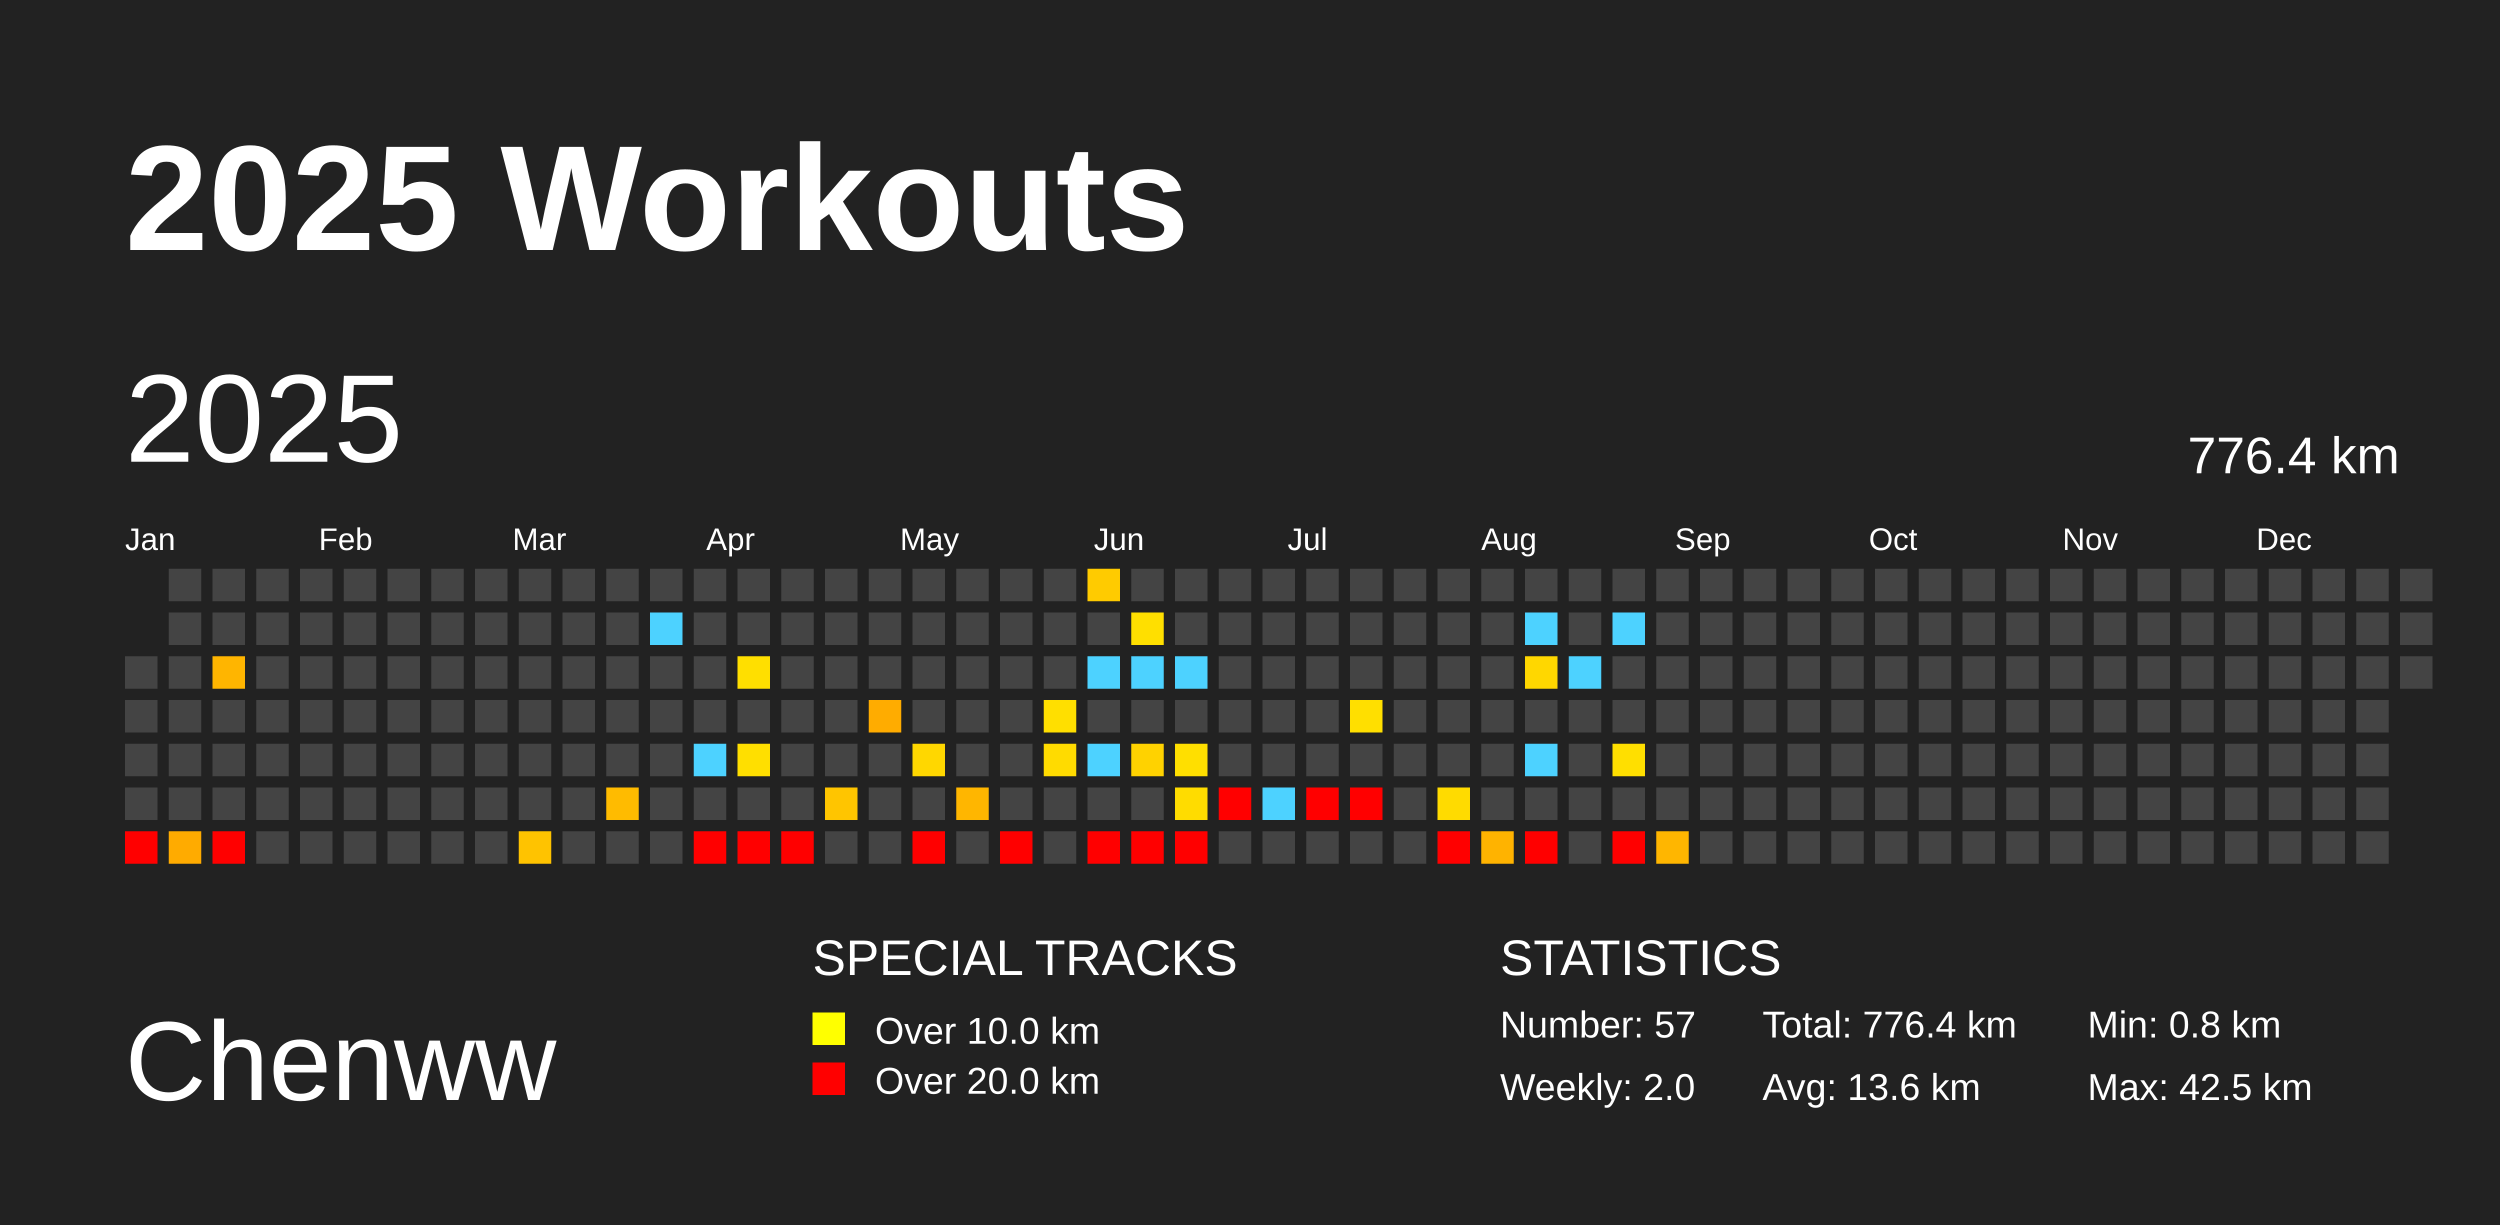
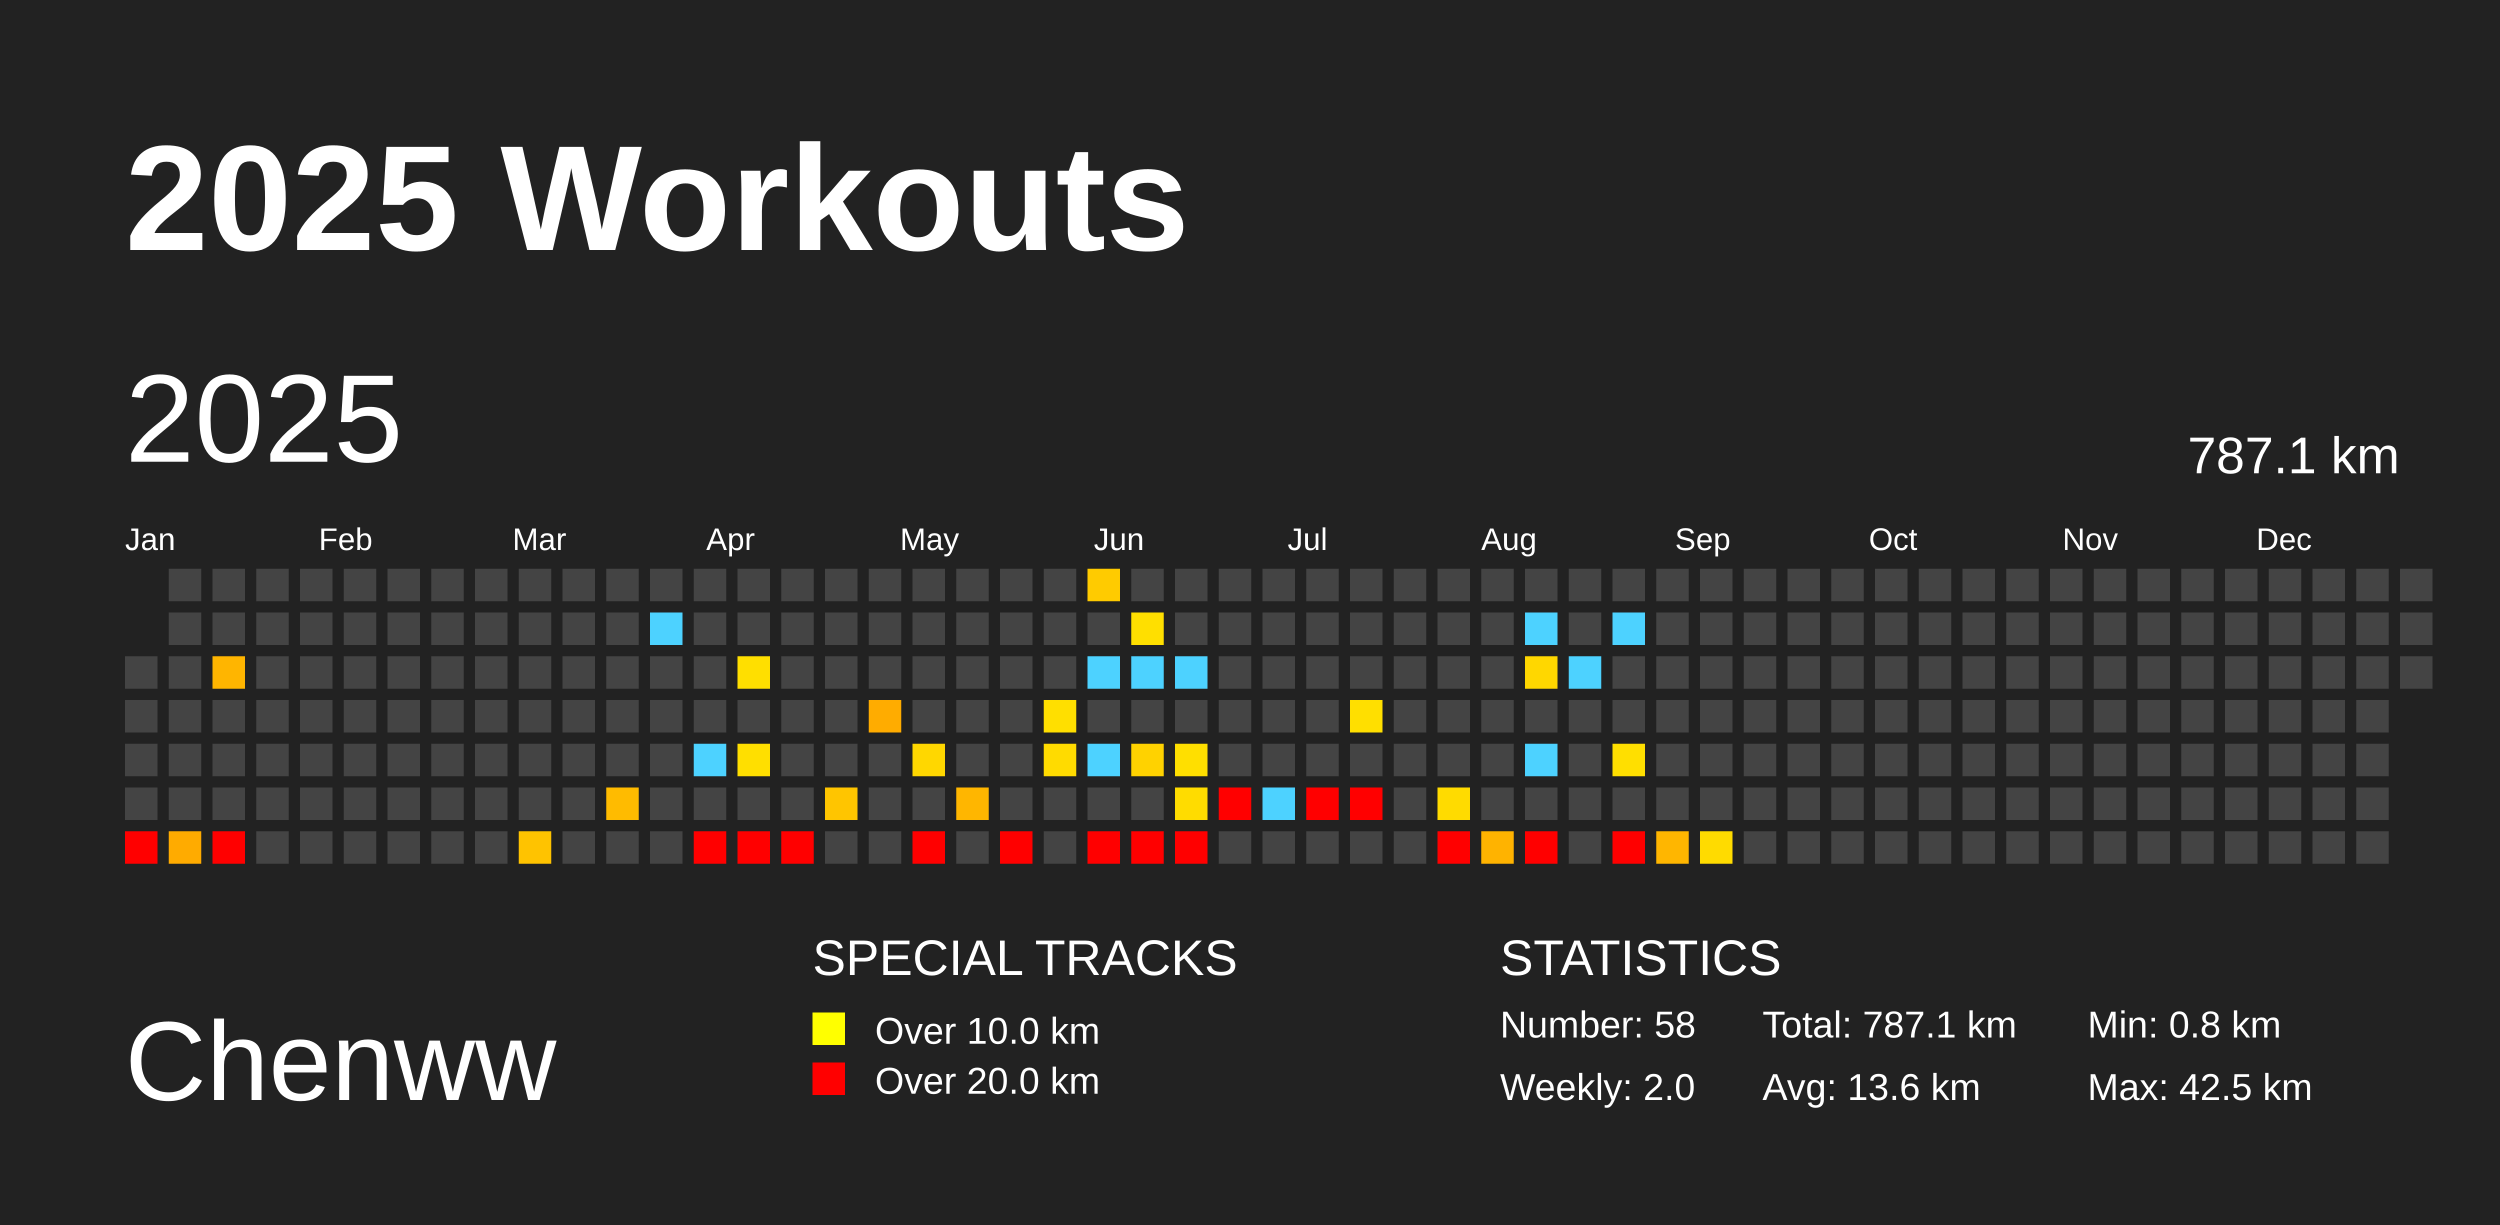
<svg xmlns="http://www.w3.org/2000/svg" baseProfile="full" height="98mm" version="1.1" viewBox="0,0,200,98" width="200mm">
  <defs />
  <rect fill="#222222" height="98" width="200" x="0" y="0" />
  <text fill="#FFFFFF" style="font-size:12px; font-family:Arial; font-weight:bold;" x="10" y="20">2025 Workouts</text>
  <text fill="#FFFFFF" style="font-size:9px; font-family:Arial" x="10" y="88">Chenww</text>
  <text fill="#FFFFFF" style="font-size:4px; font-family:Arial" x="65" y="78">SPECIAL TRACKS</text>
  <rect fill="yellow" height="2.6" width="2.6" x="65" y="81" />
  <text fill="#FFFFFF" style="font-size:3px; font-family:Arial" x="70" y="83.5">Over 10.0 km</text>
  <rect fill="red" height="2.6" width="2.6" x="65" y="85" />
  <text fill="#FFFFFF" style="font-size:3px; font-family:Arial" x="70" y="87.5">Over 20.0 km</text>
  <text fill="#FFFFFF" style="font-size:4px; font-family:Arial" x="120" y="78">STATISTICS</text>
-   <text fill="#FFFFFF" style="font-size:3px; font-family:Arial" x="120" y="83">Number: 57</text>
+   <text fill="#FFFFFF" style="font-size:3px; font-family:Arial" x="120" y="83">Number: 58</text>
  <text fill="#FFFFFF" style="font-size:3px; font-family:Arial" x="120" y="88">Weekly: 2.0</text>
-   <text fill="#FFFFFF" style="font-size:3px; font-family:Arial" x="141" y="83">Total: 776.4 km</text>
+   <text fill="#FFFFFF" style="font-size:3px; font-family:Arial" x="141" y="83">Total: 787.1 km</text>
  <text fill="#FFFFFF" style="font-size:3px; font-family:Arial" x="141" y="88">Avg: 13.6 km</text>
  <text fill="#FFFFFF" style="font-size:3px; font-family:Arial" x="167" y="83">Min: 0.8 km</text>
  <text fill="#FFFFFF" style="font-size:3px; font-family:Arial" x="167" y="88">Max: 42.5 km</text>
  <text dominant-baseline="hanging" fill="#FFFFFF" style="font-size:10.0px; font-family:Arial;" x="10" y="30">2025</text>
-   <text dominant-baseline="hanging" fill="#FFFFFF" style="font-size:4.125px; font-family:Arial;" x="175" y="35">776.4 km</text>
+   <text dominant-baseline="hanging" fill="#FFFFFF" style="font-size:4.125px; font-family:Arial;" x="175" y="35">787.1 km</text>
  <text fill="#FFFFFF" style="font-size:2.5px; font-family:Arial" x="10.0" y="44">Jan</text>
  <text fill="#FFFFFF" style="font-size:2.5px; font-family:Arial" x="25.5" y="44">Feb</text>
  <text fill="#FFFFFF" style="font-size:2.5px; font-family:Arial" x="41.0" y="44">Mar</text>
  <text fill="#FFFFFF" style="font-size:2.5px; font-family:Arial" x="56.5" y="44">Apr</text>
  <text fill="#FFFFFF" style="font-size:2.5px; font-family:Arial" x="72.0" y="44">May</text>
  <text fill="#FFFFFF" style="font-size:2.5px; font-family:Arial" x="87.5" y="44">Jun</text>
  <text fill="#FFFFFF" style="font-size:2.5px; font-family:Arial" x="103.0" y="44">Jul</text>
  <text fill="#FFFFFF" style="font-size:2.5px; font-family:Arial" x="118.5" y="44">Aug</text>
  <text fill="#FFFFFF" style="font-size:2.5px; font-family:Arial" x="134.0" y="44">Sep</text>
  <text fill="#FFFFFF" style="font-size:2.5px; font-family:Arial" x="149.5" y="44">Oct</text>
  <text fill="#FFFFFF" style="font-size:2.5px; font-family:Arial" x="165.0" y="44">Nov</text>
  <text fill="#FFFFFF" style="font-size:2.5px; font-family:Arial" x="180.5" y="44">Dec</text>
  <rect fill="#444444" height="2.6" width="2.6" x="10.0" y="52.5" />
  <rect fill="#444444" height="2.6" width="2.6" x="10.0" y="56.0" />
  <rect fill="#444444" height="2.6" width="2.6" x="10.0" y="59.5" />
  <rect fill="#444444" height="2.6" width="2.6" x="10.0" y="63.0" />
  <rect fill="red" height="2.6" width="2.6" x="10.0" y="66.5" />
  <rect fill="#444444" height="2.6" width="2.6" x="13.5" y="45.5" />
  <rect fill="#444444" height="2.6" width="2.6" x="13.5" y="49.0" />
  <rect fill="#444444" height="2.6" width="2.6" x="13.5" y="52.5" />
  <rect fill="#444444" height="2.6" width="2.6" x="13.5" y="56.0" />
  <rect fill="#444444" height="2.6" width="2.6" x="13.5" y="59.5" />
  <rect fill="#444444" height="2.6" width="2.6" x="13.5" y="63.0" />
  <rect fill="#ffab00" height="2.6" width="2.6" x="13.5" y="66.5" />
  <rect fill="#444444" height="2.6" width="2.6" x="17.0" y="45.5" />
  <rect fill="#444444" height="2.6" width="2.6" x="17.0" y="49.0" />
  <rect fill="#ffb500" height="2.6" width="2.6" x="17.0" y="52.5" />
  <rect fill="#444444" height="2.6" width="2.6" x="17.0" y="56.0" />
  <rect fill="#444444" height="2.6" width="2.6" x="17.0" y="59.5" />
  <rect fill="#444444" height="2.6" width="2.6" x="17.0" y="63.0" />
  <rect fill="red" height="2.6" width="2.6" x="17.0" y="66.5" />
  <rect fill="#444444" height="2.6" width="2.6" x="20.5" y="45.5" />
  <rect fill="#444444" height="2.6" width="2.6" x="20.5" y="49.0" />
  <rect fill="#444444" height="2.6" width="2.6" x="20.5" y="52.5" />
  <rect fill="#444444" height="2.6" width="2.6" x="20.5" y="56.0" />
  <rect fill="#444444" height="2.6" width="2.6" x="20.5" y="59.5" />
  <rect fill="#444444" height="2.6" width="2.6" x="20.5" y="63.0" />
  <rect fill="#444444" height="2.6" width="2.6" x="20.5" y="66.5" />
  <rect fill="#444444" height="2.6" width="2.6" x="24.0" y="45.5" />
  <rect fill="#444444" height="2.6" width="2.6" x="24.0" y="49.0" />
  <rect fill="#444444" height="2.6" width="2.6" x="24.0" y="52.5" />
  <rect fill="#444444" height="2.6" width="2.6" x="24.0" y="56.0" />
  <rect fill="#444444" height="2.6" width="2.6" x="24.0" y="59.5" />
  <rect fill="#444444" height="2.6" width="2.6" x="24.0" y="63.0" />
  <rect fill="#444444" height="2.6" width="2.6" x="24.0" y="66.5" />
  <rect fill="#444444" height="2.6" width="2.6" x="27.5" y="45.5" />
  <rect fill="#444444" height="2.6" width="2.6" x="27.5" y="49.0" />
  <rect fill="#444444" height="2.6" width="2.6" x="27.5" y="52.5" />
  <rect fill="#444444" height="2.6" width="2.6" x="27.5" y="56.0" />
  <rect fill="#444444" height="2.6" width="2.6" x="27.5" y="59.5" />
  <rect fill="#444444" height="2.6" width="2.6" x="27.5" y="63.0" />
  <rect fill="#444444" height="2.6" width="2.6" x="27.5" y="66.5" />
  <rect fill="#444444" height="2.6" width="2.6" x="31.0" y="45.5" />
  <rect fill="#444444" height="2.6" width="2.6" x="31.0" y="49.0" />
  <rect fill="#444444" height="2.6" width="2.6" x="31.0" y="52.5" />
  <rect fill="#444444" height="2.6" width="2.6" x="31.0" y="56.0" />
  <rect fill="#444444" height="2.6" width="2.6" x="31.0" y="59.5" />
  <rect fill="#444444" height="2.6" width="2.6" x="31.0" y="63.0" />
  <rect fill="#444444" height="2.6" width="2.6" x="31.0" y="66.5" />
  <rect fill="#444444" height="2.6" width="2.6" x="34.5" y="45.5" />
  <rect fill="#444444" height="2.6" width="2.6" x="34.5" y="49.0" />
  <rect fill="#444444" height="2.6" width="2.6" x="34.5" y="52.5" />
  <rect fill="#444444" height="2.6" width="2.6" x="34.5" y="56.0" />
  <rect fill="#444444" height="2.6" width="2.6" x="34.5" y="59.5" />
  <rect fill="#444444" height="2.6" width="2.6" x="34.5" y="63.0" />
  <rect fill="#444444" height="2.6" width="2.6" x="34.5" y="66.5" />
  <rect fill="#444444" height="2.6" width="2.6" x="38.0" y="45.5" />
  <rect fill="#444444" height="2.6" width="2.6" x="38.0" y="49.0" />
  <rect fill="#444444" height="2.6" width="2.6" x="38.0" y="52.5" />
  <rect fill="#444444" height="2.6" width="2.6" x="38.0" y="56.0" />
  <rect fill="#444444" height="2.6" width="2.6" x="38.0" y="59.5" />
  <rect fill="#444444" height="2.6" width="2.6" x="38.0" y="63.0" />
  <rect fill="#444444" height="2.6" width="2.6" x="38.0" y="66.5" />
  <rect fill="#444444" height="2.6" width="2.6" x="41.5" y="45.5" />
  <rect fill="#444444" height="2.6" width="2.6" x="41.5" y="49.0" />
  <rect fill="#444444" height="2.6" width="2.6" x="41.5" y="52.5" />
  <rect fill="#444444" height="2.6" width="2.6" x="41.5" y="56.0" />
  <rect fill="#444444" height="2.6" width="2.6" x="41.5" y="59.5" />
  <rect fill="#444444" height="2.6" width="2.6" x="41.5" y="63.0" />
  <rect fill="#ffc300" height="2.6" width="2.6" x="41.5" y="66.5" />
  <rect fill="#444444" height="2.6" width="2.6" x="45.0" y="45.5" />
  <rect fill="#444444" height="2.6" width="2.6" x="45.0" y="49.0" />
  <rect fill="#444444" height="2.6" width="2.6" x="45.0" y="52.5" />
  <rect fill="#444444" height="2.6" width="2.6" x="45.0" y="56.0" />
  <rect fill="#444444" height="2.6" width="2.6" x="45.0" y="59.5" />
  <rect fill="#444444" height="2.6" width="2.6" x="45.0" y="63.0" />
  <rect fill="#444444" height="2.6" width="2.6" x="45.0" y="66.5" />
  <rect fill="#444444" height="2.6" width="2.6" x="48.5" y="45.5" />
  <rect fill="#444444" height="2.6" width="2.6" x="48.5" y="49.0" />
  <rect fill="#444444" height="2.6" width="2.6" x="48.5" y="52.5" />
  <rect fill="#444444" height="2.6" width="2.6" x="48.5" y="56.0" />
  <rect fill="#444444" height="2.6" width="2.6" x="48.5" y="59.5" />
  <rect fill="#ffbb00" height="2.6" width="2.6" x="48.5" y="63.0" />
  <rect fill="#444444" height="2.6" width="2.6" x="48.5" y="66.5" />
  <rect fill="#444444" height="2.6" width="2.6" x="52.0" y="45.5" />
  <rect fill="#4dd2ff" height="2.6" width="2.6" x="52.0" y="49.0" />
  <rect fill="#444444" height="2.6" width="2.6" x="52.0" y="52.5" />
  <rect fill="#444444" height="2.6" width="2.6" x="52.0" y="56.0" />
  <rect fill="#444444" height="2.6" width="2.6" x="52.0" y="59.5" />
  <rect fill="#444444" height="2.6" width="2.6" x="52.0" y="63.0" />
  <rect fill="#444444" height="2.6" width="2.6" x="52.0" y="66.5" />
  <rect fill="#444444" height="2.6" width="2.6" x="55.5" y="45.5" />
  <rect fill="#444444" height="2.6" width="2.6" x="55.5" y="49.0" />
  <rect fill="#444444" height="2.6" width="2.6" x="55.5" y="52.5" />
  <rect fill="#444444" height="2.6" width="2.6" x="55.5" y="56.0" />
  <rect fill="#4dd2ff" height="2.6" width="2.6" x="55.5" y="59.5" />
  <rect fill="#444444" height="2.6" width="2.6" x="55.5" y="63.0" />
  <rect fill="red" height="2.6" width="2.6" x="55.5" y="66.5" />
  <rect fill="#444444" height="2.6" width="2.6" x="59.0" y="45.5" />
  <rect fill="#444444" height="2.6" width="2.6" x="59.0" y="49.0" />
  <rect fill="#ffdf00" height="2.6" width="2.6" x="59.0" y="52.5" />
  <rect fill="#444444" height="2.6" width="2.6" x="59.0" y="56.0" />
  <rect fill="#ffdf00" height="2.6" width="2.6" x="59.0" y="59.5" />
  <rect fill="#444444" height="2.6" width="2.6" x="59.0" y="63.0" />
  <rect fill="red" height="2.6" width="2.6" x="59.0" y="66.5" />
  <rect fill="#444444" height="2.6" width="2.6" x="62.5" y="45.5" />
  <rect fill="#444444" height="2.6" width="2.6" x="62.5" y="49.0" />
  <rect fill="#444444" height="2.6" width="2.6" x="62.5" y="52.5" />
  <rect fill="#444444" height="2.6" width="2.6" x="62.5" y="56.0" />
  <rect fill="#444444" height="2.6" width="2.6" x="62.5" y="59.5" />
  <rect fill="#444444" height="2.6" width="2.6" x="62.5" y="63.0" />
  <rect fill="red" height="2.6" width="2.6" x="62.5" y="66.5" />
  <rect fill="#444444" height="2.6" width="2.6" x="66.0" y="45.5" />
  <rect fill="#444444" height="2.6" width="2.6" x="66.0" y="49.0" />
  <rect fill="#444444" height="2.6" width="2.6" x="66.0" y="52.5" />
  <rect fill="#444444" height="2.6" width="2.6" x="66.0" y="56.0" />
  <rect fill="#444444" height="2.6" width="2.6" x="66.0" y="59.5" />
  <rect fill="#ffc500" height="2.6" width="2.6" x="66.0" y="63.0" />
  <rect fill="#444444" height="2.6" width="2.6" x="66.0" y="66.5" />
  <rect fill="#444444" height="2.6" width="2.6" x="69.5" y="45.5" />
  <rect fill="#444444" height="2.6" width="2.6" x="69.5" y="49.0" />
  <rect fill="#444444" height="2.6" width="2.6" x="69.5" y="52.5" />
  <rect fill="#ffac00" height="2.6" width="2.6" x="69.5" y="56.0" />
  <rect fill="#444444" height="2.6" width="2.6" x="69.5" y="59.5" />
  <rect fill="#444444" height="2.6" width="2.6" x="69.5" y="63.0" />
  <rect fill="#444444" height="2.6" width="2.6" x="69.5" y="66.5" />
  <rect fill="#444444" height="2.6" width="2.6" x="73.0" y="45.5" />
  <rect fill="#444444" height="2.6" width="2.6" x="73.0" y="49.0" />
  <rect fill="#444444" height="2.6" width="2.6" x="73.0" y="52.5" />
  <rect fill="#444444" height="2.6" width="2.6" x="73.0" y="56.0" />
  <rect fill="#ffd700" height="2.6" width="2.6" x="73.0" y="59.5" />
  <rect fill="#444444" height="2.6" width="2.6" x="73.0" y="63.0" />
  <rect fill="red" height="2.6" width="2.6" x="73.0" y="66.5" />
  <rect fill="#444444" height="2.6" width="2.6" x="76.5" y="45.5" />
  <rect fill="#444444" height="2.6" width="2.6" x="76.5" y="49.0" />
  <rect fill="#444444" height="2.6" width="2.6" x="76.5" y="52.5" />
  <rect fill="#444444" height="2.6" width="2.6" x="76.5" y="56.0" />
  <rect fill="#444444" height="2.6" width="2.6" x="76.5" y="59.5" />
  <rect fill="#ffb600" height="2.6" width="2.6" x="76.5" y="63.0" />
  <rect fill="#444444" height="2.6" width="2.6" x="76.5" y="66.5" />
  <rect fill="#444444" height="2.6" width="2.6" x="80.0" y="45.5" />
  <rect fill="#444444" height="2.6" width="2.6" x="80.0" y="49.0" />
  <rect fill="#444444" height="2.6" width="2.6" x="80.0" y="52.5" />
  <rect fill="#444444" height="2.6" width="2.6" x="80.0" y="56.0" />
  <rect fill="#444444" height="2.6" width="2.6" x="80.0" y="59.5" />
  <rect fill="#444444" height="2.6" width="2.6" x="80.0" y="63.0" />
  <rect fill="red" height="2.6" width="2.6" x="80.0" y="66.5" />
  <rect fill="#444444" height="2.6" width="2.6" x="83.5" y="45.5" />
  <rect fill="#444444" height="2.6" width="2.6" x="83.5" y="49.0" />
  <rect fill="#444444" height="2.6" width="2.6" x="83.5" y="52.5" />
  <rect fill="#ffdf00" height="2.6" width="2.6" x="83.5" y="56.0" />
  <rect fill="#ffdb00" height="2.6" width="2.6" x="83.5" y="59.5" />
  <rect fill="#444444" height="2.6" width="2.6" x="83.5" y="63.0" />
  <rect fill="#444444" height="2.6" width="2.6" x="83.5" y="66.5" />
  <rect fill="#ffcb00" height="2.6" width="2.6" x="87.0" y="45.5" />
  <rect fill="#444444" height="2.6" width="2.6" x="87.0" y="49.0" />
  <rect fill="#4dd2ff" height="2.6" width="2.6" x="87.0" y="52.5" />
  <rect fill="#444444" height="2.6" width="2.6" x="87.0" y="56.0" />
  <rect fill="#4dd2ff" height="2.6" width="2.6" x="87.0" y="59.5" />
  <rect fill="#444444" height="2.6" width="2.6" x="87.0" y="63.0" />
  <rect fill="red" height="2.6" width="2.6" x="87.0" y="66.5" />
  <rect fill="#444444" height="2.6" width="2.6" x="90.5" y="45.5" />
  <rect fill="#ffdf00" height="2.6" width="2.6" x="90.5" y="49.0" />
  <rect fill="#4dd2ff" height="2.6" width="2.6" x="90.5" y="52.5" />
  <rect fill="#444444" height="2.6" width="2.6" x="90.5" y="56.0" />
  <rect fill="#ffd200" height="2.6" width="2.6" x="90.5" y="59.5" />
  <rect fill="#444444" height="2.6" width="2.6" x="90.5" y="63.0" />
  <rect fill="red" height="2.6" width="2.6" x="90.5" y="66.5" />
  <rect fill="#444444" height="2.6" width="2.6" x="94.0" y="45.5" />
  <rect fill="#444444" height="2.6" width="2.6" x="94.0" y="49.0" />
  <rect fill="#4dd2ff" height="2.6" width="2.6" x="94.0" y="52.5" />
  <rect fill="#444444" height="2.6" width="2.6" x="94.0" y="56.0" />
  <rect fill="#ffdf00" height="2.6" width="2.6" x="94.0" y="59.5" />
  <rect fill="#ffdc00" height="2.6" width="2.6" x="94.0" y="63.0" />
  <rect fill="red" height="2.6" width="2.6" x="94.0" y="66.5" />
  <rect fill="#444444" height="2.6" width="2.6" x="97.5" y="45.5" />
  <rect fill="#444444" height="2.6" width="2.6" x="97.5" y="49.0" />
  <rect fill="#444444" height="2.6" width="2.6" x="97.5" y="52.5" />
  <rect fill="#444444" height="2.6" width="2.6" x="97.5" y="56.0" />
  <rect fill="#444444" height="2.6" width="2.6" x="97.5" y="59.5" />
  <rect fill="red" height="2.6" width="2.6" x="97.5" y="63.0" />
  <rect fill="#444444" height="2.6" width="2.6" x="97.5" y="66.5" />
  <rect fill="#444444" height="2.6" width="2.6" x="101.0" y="45.5" />
  <rect fill="#444444" height="2.6" width="2.6" x="101.0" y="49.0" />
  <rect fill="#444444" height="2.6" width="2.6" x="101.0" y="52.5" />
  <rect fill="#444444" height="2.6" width="2.6" x="101.0" y="56.0" />
  <rect fill="#444444" height="2.6" width="2.6" x="101.0" y="59.5" />
  <rect fill="#4dd2ff" height="2.6" width="2.6" x="101.0" y="63.0" />
  <rect fill="#444444" height="2.6" width="2.6" x="101.0" y="66.5" />
  <rect fill="#444444" height="2.6" width="2.6" x="104.5" y="45.5" />
  <rect fill="#444444" height="2.6" width="2.6" x="104.5" y="49.0" />
  <rect fill="#444444" height="2.6" width="2.6" x="104.5" y="52.5" />
  <rect fill="#444444" height="2.6" width="2.6" x="104.5" y="56.0" />
  <rect fill="#444444" height="2.6" width="2.6" x="104.5" y="59.5" />
  <rect fill="red" height="2.6" width="2.6" x="104.5" y="63.0" />
  <rect fill="#444444" height="2.6" width="2.6" x="104.5" y="66.5" />
  <rect fill="#444444" height="2.6" width="2.6" x="108.0" y="45.5" />
  <rect fill="#444444" height="2.6" width="2.6" x="108.0" y="49.0" />
  <rect fill="#444444" height="2.6" width="2.6" x="108.0" y="52.5" />
  <rect fill="#ffdf00" height="2.6" width="2.6" x="108.0" y="56.0" />
  <rect fill="#444444" height="2.6" width="2.6" x="108.0" y="59.5" />
  <rect fill="red" height="2.6" width="2.6" x="108.0" y="63.0" />
  <rect fill="#444444" height="2.6" width="2.6" x="108.0" y="66.5" />
  <rect fill="#444444" height="2.6" width="2.6" x="111.5" y="45.5" />
  <rect fill="#444444" height="2.6" width="2.6" x="111.5" y="49.0" />
  <rect fill="#444444" height="2.6" width="2.6" x="111.5" y="52.5" />
  <rect fill="#444444" height="2.6" width="2.6" x="111.5" y="56.0" />
  <rect fill="#444444" height="2.6" width="2.6" x="111.5" y="59.5" />
  <rect fill="#444444" height="2.6" width="2.6" x="111.5" y="63.0" />
  <rect fill="#444444" height="2.6" width="2.6" x="111.5" y="66.5" />
  <rect fill="#444444" height="2.6" width="2.6" x="115.0" y="45.5" />
  <rect fill="#444444" height="2.6" width="2.6" x="115.0" y="49.0" />
  <rect fill="#444444" height="2.6" width="2.6" x="115.0" y="52.5" />
  <rect fill="#444444" height="2.6" width="2.6" x="115.0" y="56.0" />
  <rect fill="#444444" height="2.6" width="2.6" x="115.0" y="59.5" />
  <rect fill="#ffdb00" height="2.6" width="2.6" x="115.0" y="63.0" />
  <rect fill="red" height="2.6" width="2.6" x="115.0" y="66.5" />
  <rect fill="#444444" height="2.6" width="2.6" x="118.5" y="45.5" />
  <rect fill="#444444" height="2.6" width="2.6" x="118.5" y="49.0" />
  <rect fill="#444444" height="2.6" width="2.6" x="118.5" y="52.5" />
  <rect fill="#444444" height="2.6" width="2.6" x="118.5" y="56.0" />
  <rect fill="#444444" height="2.6" width="2.6" x="118.5" y="59.5" />
  <rect fill="#444444" height="2.6" width="2.6" x="118.5" y="63.0" />
  <rect fill="#ffb300" height="2.6" width="2.6" x="118.5" y="66.5" />
  <rect fill="#444444" height="2.6" width="2.6" x="122.0" y="45.5" />
  <rect fill="#4dd2ff" height="2.6" width="2.6" x="122.0" y="49.0" />
  <rect fill="#ffd700" height="2.6" width="2.6" x="122.0" y="52.5" />
  <rect fill="#444444" height="2.6" width="2.6" x="122.0" y="56.0" />
  <rect fill="#4dd2ff" height="2.6" width="2.6" x="122.0" y="59.5" />
  <rect fill="#444444" height="2.6" width="2.6" x="122.0" y="63.0" />
  <rect fill="red" height="2.6" width="2.6" x="122.0" y="66.5" />
  <rect fill="#444444" height="2.6" width="2.6" x="125.5" y="45.5" />
  <rect fill="#444444" height="2.6" width="2.6" x="125.5" y="49.0" />
  <rect fill="#4dd2ff" height="2.6" width="2.6" x="125.5" y="52.5" />
  <rect fill="#444444" height="2.6" width="2.6" x="125.5" y="56.0" />
  <rect fill="#444444" height="2.6" width="2.6" x="125.5" y="59.5" />
  <rect fill="#444444" height="2.6" width="2.6" x="125.5" y="63.0" />
  <rect fill="#444444" height="2.6" width="2.6" x="125.5" y="66.5" />
  <rect fill="#444444" height="2.6" width="2.6" x="129.0" y="45.5" />
  <rect fill="#4dd2ff" height="2.6" width="2.6" x="129.0" y="49.0" />
  <rect fill="#444444" height="2.6" width="2.6" x="129.0" y="52.5" />
  <rect fill="#444444" height="2.6" width="2.6" x="129.0" y="56.0" />
  <rect fill="#ffdf00" height="2.6" width="2.6" x="129.0" y="59.5" />
  <rect fill="#444444" height="2.6" width="2.6" x="129.0" y="63.0" />
  <rect fill="red" height="2.6" width="2.6" x="129.0" y="66.5" />
  <rect fill="#444444" height="2.6" width="2.6" x="132.5" y="45.5" />
  <rect fill="#444444" height="2.6" width="2.6" x="132.5" y="49.0" />
  <rect fill="#444444" height="2.6" width="2.6" x="132.5" y="52.5" />
  <rect fill="#444444" height="2.6" width="2.6" x="132.5" y="56.0" />
  <rect fill="#444444" height="2.6" width="2.6" x="132.5" y="59.5" />
  <rect fill="#444444" height="2.6" width="2.6" x="132.5" y="63.0" />
  <rect fill="#ffb600" height="2.6" width="2.6" x="132.5" y="66.5" />
  <rect fill="#444444" height="2.6" width="2.6" x="136.0" y="45.5" />
  <rect fill="#444444" height="2.6" width="2.6" x="136.0" y="49.0" />
  <rect fill="#444444" height="2.6" width="2.6" x="136.0" y="52.5" />
  <rect fill="#444444" height="2.6" width="2.6" x="136.0" y="56.0" />
  <rect fill="#444444" height="2.6" width="2.6" x="136.0" y="59.5" />
  <rect fill="#444444" height="2.6" width="2.6" x="136.0" y="63.0" />
-   <rect fill="#444444" height="2.6" width="2.6" x="136.0" y="66.5" />
+   <rect fill="#ffdb00" height="2.6" width="2.6" x="136.0" y="66.5" />
  <rect fill="#444444" height="2.6" width="2.6" x="139.5" y="45.5" />
  <rect fill="#444444" height="2.6" width="2.6" x="139.5" y="49.0" />
  <rect fill="#444444" height="2.6" width="2.6" x="139.5" y="52.5" />
  <rect fill="#444444" height="2.6" width="2.6" x="139.5" y="56.0" />
  <rect fill="#444444" height="2.6" width="2.6" x="139.5" y="59.5" />
  <rect fill="#444444" height="2.6" width="2.6" x="139.5" y="63.0" />
  <rect fill="#444444" height="2.6" width="2.6" x="139.5" y="66.5" />
  <rect fill="#444444" height="2.6" width="2.6" x="143.0" y="45.5" />
  <rect fill="#444444" height="2.6" width="2.6" x="143.0" y="49.0" />
  <rect fill="#444444" height="2.6" width="2.6" x="143.0" y="52.5" />
  <rect fill="#444444" height="2.6" width="2.6" x="143.0" y="56.0" />
  <rect fill="#444444" height="2.6" width="2.6" x="143.0" y="59.5" />
  <rect fill="#444444" height="2.6" width="2.6" x="143.0" y="63.0" />
  <rect fill="#444444" height="2.6" width="2.6" x="143.0" y="66.5" />
  <rect fill="#444444" height="2.6" width="2.6" x="146.5" y="45.5" />
  <rect fill="#444444" height="2.6" width="2.6" x="146.5" y="49.0" />
  <rect fill="#444444" height="2.6" width="2.6" x="146.5" y="52.5" />
  <rect fill="#444444" height="2.6" width="2.6" x="146.5" y="56.0" />
  <rect fill="#444444" height="2.6" width="2.6" x="146.5" y="59.5" />
  <rect fill="#444444" height="2.6" width="2.6" x="146.5" y="63.0" />
  <rect fill="#444444" height="2.6" width="2.6" x="146.5" y="66.5" />
  <rect fill="#444444" height="2.6" width="2.6" x="150.0" y="45.5" />
  <rect fill="#444444" height="2.6" width="2.6" x="150.0" y="49.0" />
  <rect fill="#444444" height="2.6" width="2.6" x="150.0" y="52.5" />
  <rect fill="#444444" height="2.6" width="2.6" x="150.0" y="56.0" />
  <rect fill="#444444" height="2.6" width="2.6" x="150.0" y="59.5" />
  <rect fill="#444444" height="2.6" width="2.6" x="150.0" y="63.0" />
  <rect fill="#444444" height="2.6" width="2.6" x="150.0" y="66.5" />
  <rect fill="#444444" height="2.6" width="2.6" x="153.5" y="45.5" />
  <rect fill="#444444" height="2.6" width="2.6" x="153.5" y="49.0" />
  <rect fill="#444444" height="2.6" width="2.6" x="153.5" y="52.5" />
  <rect fill="#444444" height="2.6" width="2.6" x="153.5" y="56.0" />
  <rect fill="#444444" height="2.6" width="2.6" x="153.5" y="59.5" />
  <rect fill="#444444" height="2.6" width="2.6" x="153.5" y="63.0" />
  <rect fill="#444444" height="2.6" width="2.6" x="153.5" y="66.5" />
  <rect fill="#444444" height="2.6" width="2.6" x="157.0" y="45.5" />
  <rect fill="#444444" height="2.6" width="2.6" x="157.0" y="49.0" />
  <rect fill="#444444" height="2.6" width="2.6" x="157.0" y="52.5" />
  <rect fill="#444444" height="2.6" width="2.6" x="157.0" y="56.0" />
  <rect fill="#444444" height="2.6" width="2.6" x="157.0" y="59.5" />
  <rect fill="#444444" height="2.6" width="2.6" x="157.0" y="63.0" />
  <rect fill="#444444" height="2.6" width="2.6" x="157.0" y="66.5" />
  <rect fill="#444444" height="2.6" width="2.6" x="160.5" y="45.5" />
  <rect fill="#444444" height="2.6" width="2.6" x="160.5" y="49.0" />
  <rect fill="#444444" height="2.6" width="2.6" x="160.5" y="52.5" />
  <rect fill="#444444" height="2.6" width="2.6" x="160.5" y="56.0" />
  <rect fill="#444444" height="2.6" width="2.6" x="160.5" y="59.5" />
  <rect fill="#444444" height="2.6" width="2.6" x="160.5" y="63.0" />
  <rect fill="#444444" height="2.6" width="2.6" x="160.5" y="66.5" />
  <rect fill="#444444" height="2.6" width="2.6" x="164.0" y="45.5" />
  <rect fill="#444444" height="2.6" width="2.6" x="164.0" y="49.0" />
  <rect fill="#444444" height="2.6" width="2.6" x="164.0" y="52.5" />
  <rect fill="#444444" height="2.6" width="2.6" x="164.0" y="56.0" />
  <rect fill="#444444" height="2.6" width="2.6" x="164.0" y="59.5" />
  <rect fill="#444444" height="2.6" width="2.6" x="164.0" y="63.0" />
  <rect fill="#444444" height="2.6" width="2.6" x="164.0" y="66.5" />
  <rect fill="#444444" height="2.6" width="2.6" x="167.5" y="45.5" />
  <rect fill="#444444" height="2.6" width="2.6" x="167.5" y="49.0" />
  <rect fill="#444444" height="2.6" width="2.6" x="167.5" y="52.5" />
  <rect fill="#444444" height="2.6" width="2.6" x="167.5" y="56.0" />
  <rect fill="#444444" height="2.6" width="2.6" x="167.5" y="59.5" />
  <rect fill="#444444" height="2.6" width="2.6" x="167.5" y="63.0" />
  <rect fill="#444444" height="2.6" width="2.6" x="167.5" y="66.5" />
  <rect fill="#444444" height="2.6" width="2.6" x="171.0" y="45.5" />
  <rect fill="#444444" height="2.6" width="2.6" x="171.0" y="49.0" />
  <rect fill="#444444" height="2.6" width="2.6" x="171.0" y="52.5" />
  <rect fill="#444444" height="2.6" width="2.6" x="171.0" y="56.0" />
  <rect fill="#444444" height="2.6" width="2.6" x="171.0" y="59.5" />
  <rect fill="#444444" height="2.6" width="2.6" x="171.0" y="63.0" />
  <rect fill="#444444" height="2.6" width="2.6" x="171.0" y="66.5" />
  <rect fill="#444444" height="2.6" width="2.6" x="174.5" y="45.5" />
  <rect fill="#444444" height="2.6" width="2.6" x="174.5" y="49.0" />
  <rect fill="#444444" height="2.6" width="2.6" x="174.5" y="52.5" />
  <rect fill="#444444" height="2.6" width="2.6" x="174.5" y="56.0" />
  <rect fill="#444444" height="2.6" width="2.6" x="174.5" y="59.5" />
  <rect fill="#444444" height="2.6" width="2.6" x="174.5" y="63.0" />
  <rect fill="#444444" height="2.6" width="2.6" x="174.5" y="66.5" />
  <rect fill="#444444" height="2.6" width="2.6" x="178.0" y="45.5" />
  <rect fill="#444444" height="2.6" width="2.6" x="178.0" y="49.0" />
  <rect fill="#444444" height="2.6" width="2.6" x="178.0" y="52.5" />
  <rect fill="#444444" height="2.6" width="2.6" x="178.0" y="56.0" />
  <rect fill="#444444" height="2.6" width="2.6" x="178.0" y="59.5" />
  <rect fill="#444444" height="2.6" width="2.6" x="178.0" y="63.0" />
  <rect fill="#444444" height="2.6" width="2.6" x="178.0" y="66.5" />
  <rect fill="#444444" height="2.6" width="2.6" x="181.5" y="45.5" />
  <rect fill="#444444" height="2.6" width="2.6" x="181.5" y="49.0" />
  <rect fill="#444444" height="2.6" width="2.6" x="181.5" y="52.5" />
  <rect fill="#444444" height="2.6" width="2.6" x="181.5" y="56.0" />
  <rect fill="#444444" height="2.6" width="2.6" x="181.5" y="59.5" />
  <rect fill="#444444" height="2.6" width="2.6" x="181.5" y="63.0" />
  <rect fill="#444444" height="2.6" width="2.6" x="181.5" y="66.5" />
  <rect fill="#444444" height="2.6" width="2.6" x="185.0" y="45.5" />
  <rect fill="#444444" height="2.6" width="2.6" x="185.0" y="49.0" />
  <rect fill="#444444" height="2.6" width="2.6" x="185.0" y="52.5" />
  <rect fill="#444444" height="2.6" width="2.6" x="185.0" y="56.0" />
  <rect fill="#444444" height="2.6" width="2.6" x="185.0" y="59.5" />
  <rect fill="#444444" height="2.6" width="2.6" x="185.0" y="63.0" />
  <rect fill="#444444" height="2.6" width="2.6" x="185.0" y="66.5" />
  <rect fill="#444444" height="2.6" width="2.6" x="188.5" y="45.5" />
  <rect fill="#444444" height="2.6" width="2.6" x="188.5" y="49.0" />
  <rect fill="#444444" height="2.6" width="2.6" x="188.5" y="52.5" />
  <rect fill="#444444" height="2.6" width="2.6" x="188.5" y="56.0" />
  <rect fill="#444444" height="2.6" width="2.6" x="188.5" y="59.5" />
  <rect fill="#444444" height="2.6" width="2.6" x="188.5" y="63.0" />
  <rect fill="#444444" height="2.6" width="2.6" x="188.5" y="66.5" />
  <rect fill="#444444" height="2.6" width="2.6" x="192.0" y="45.5" />
  <rect fill="#444444" height="2.6" width="2.6" x="192.0" y="49.0" />
  <rect fill="#444444" height="2.6" width="2.6" x="192.0" y="52.5" />
</svg>
